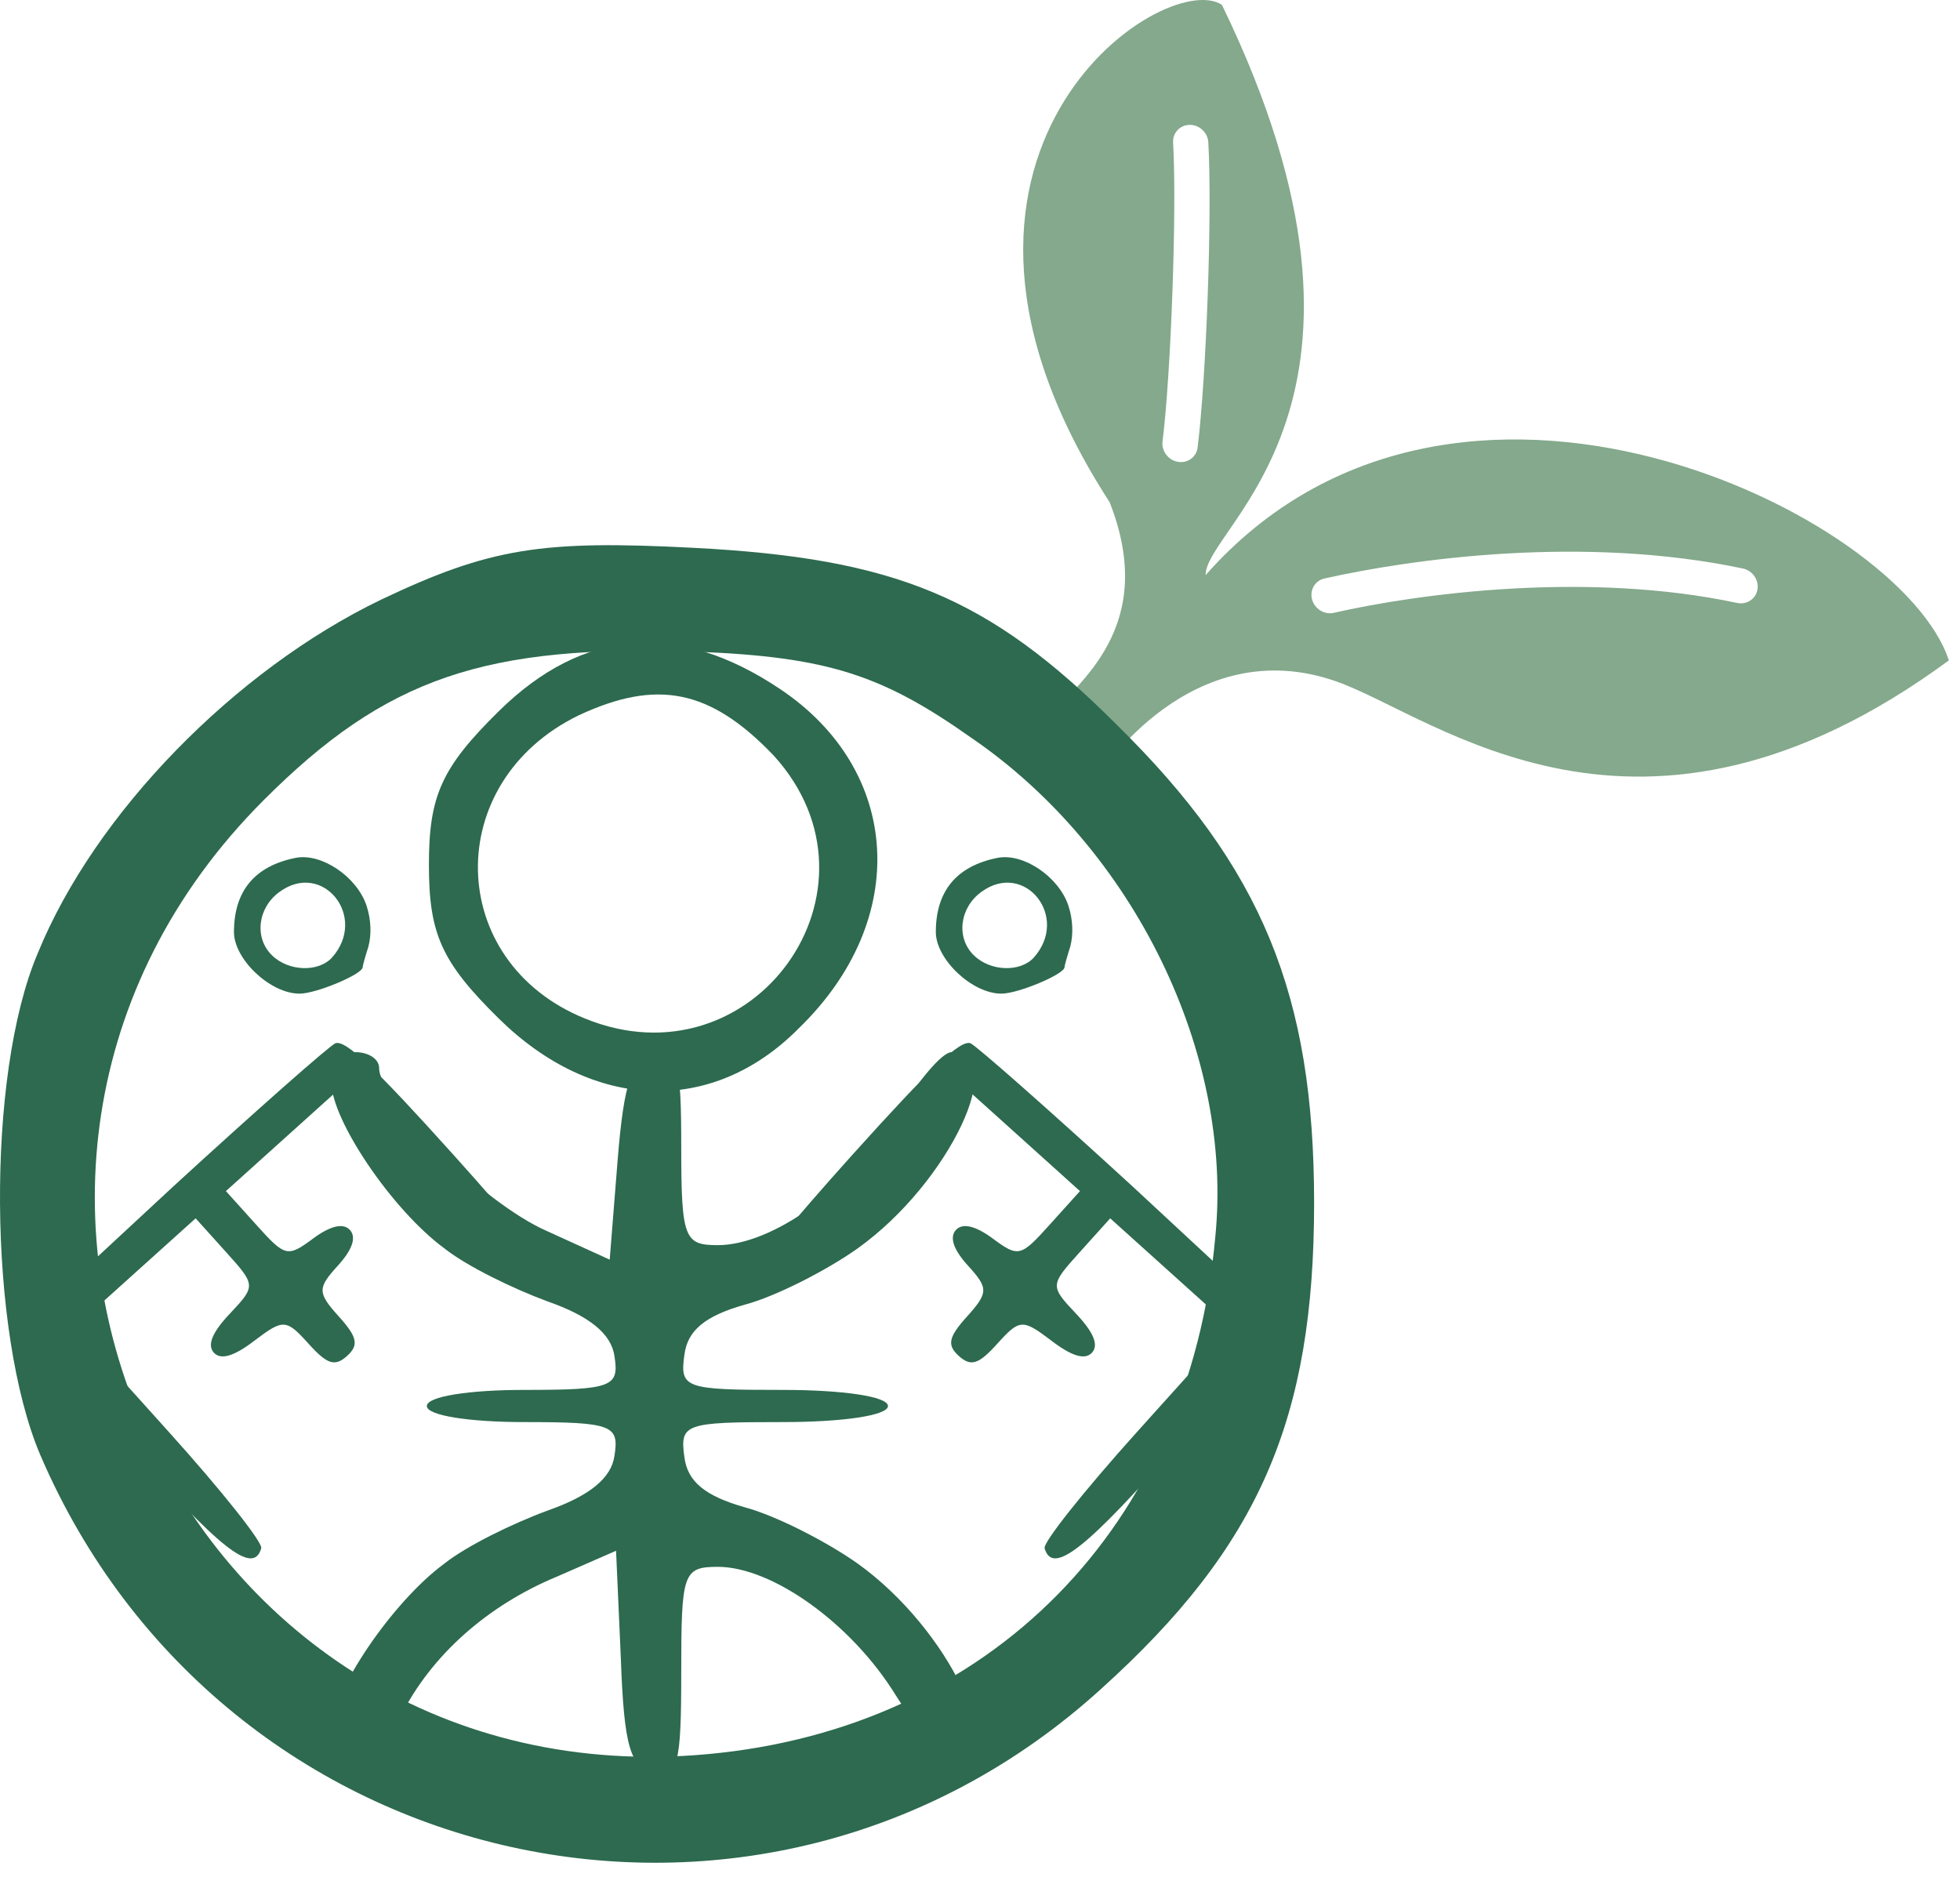
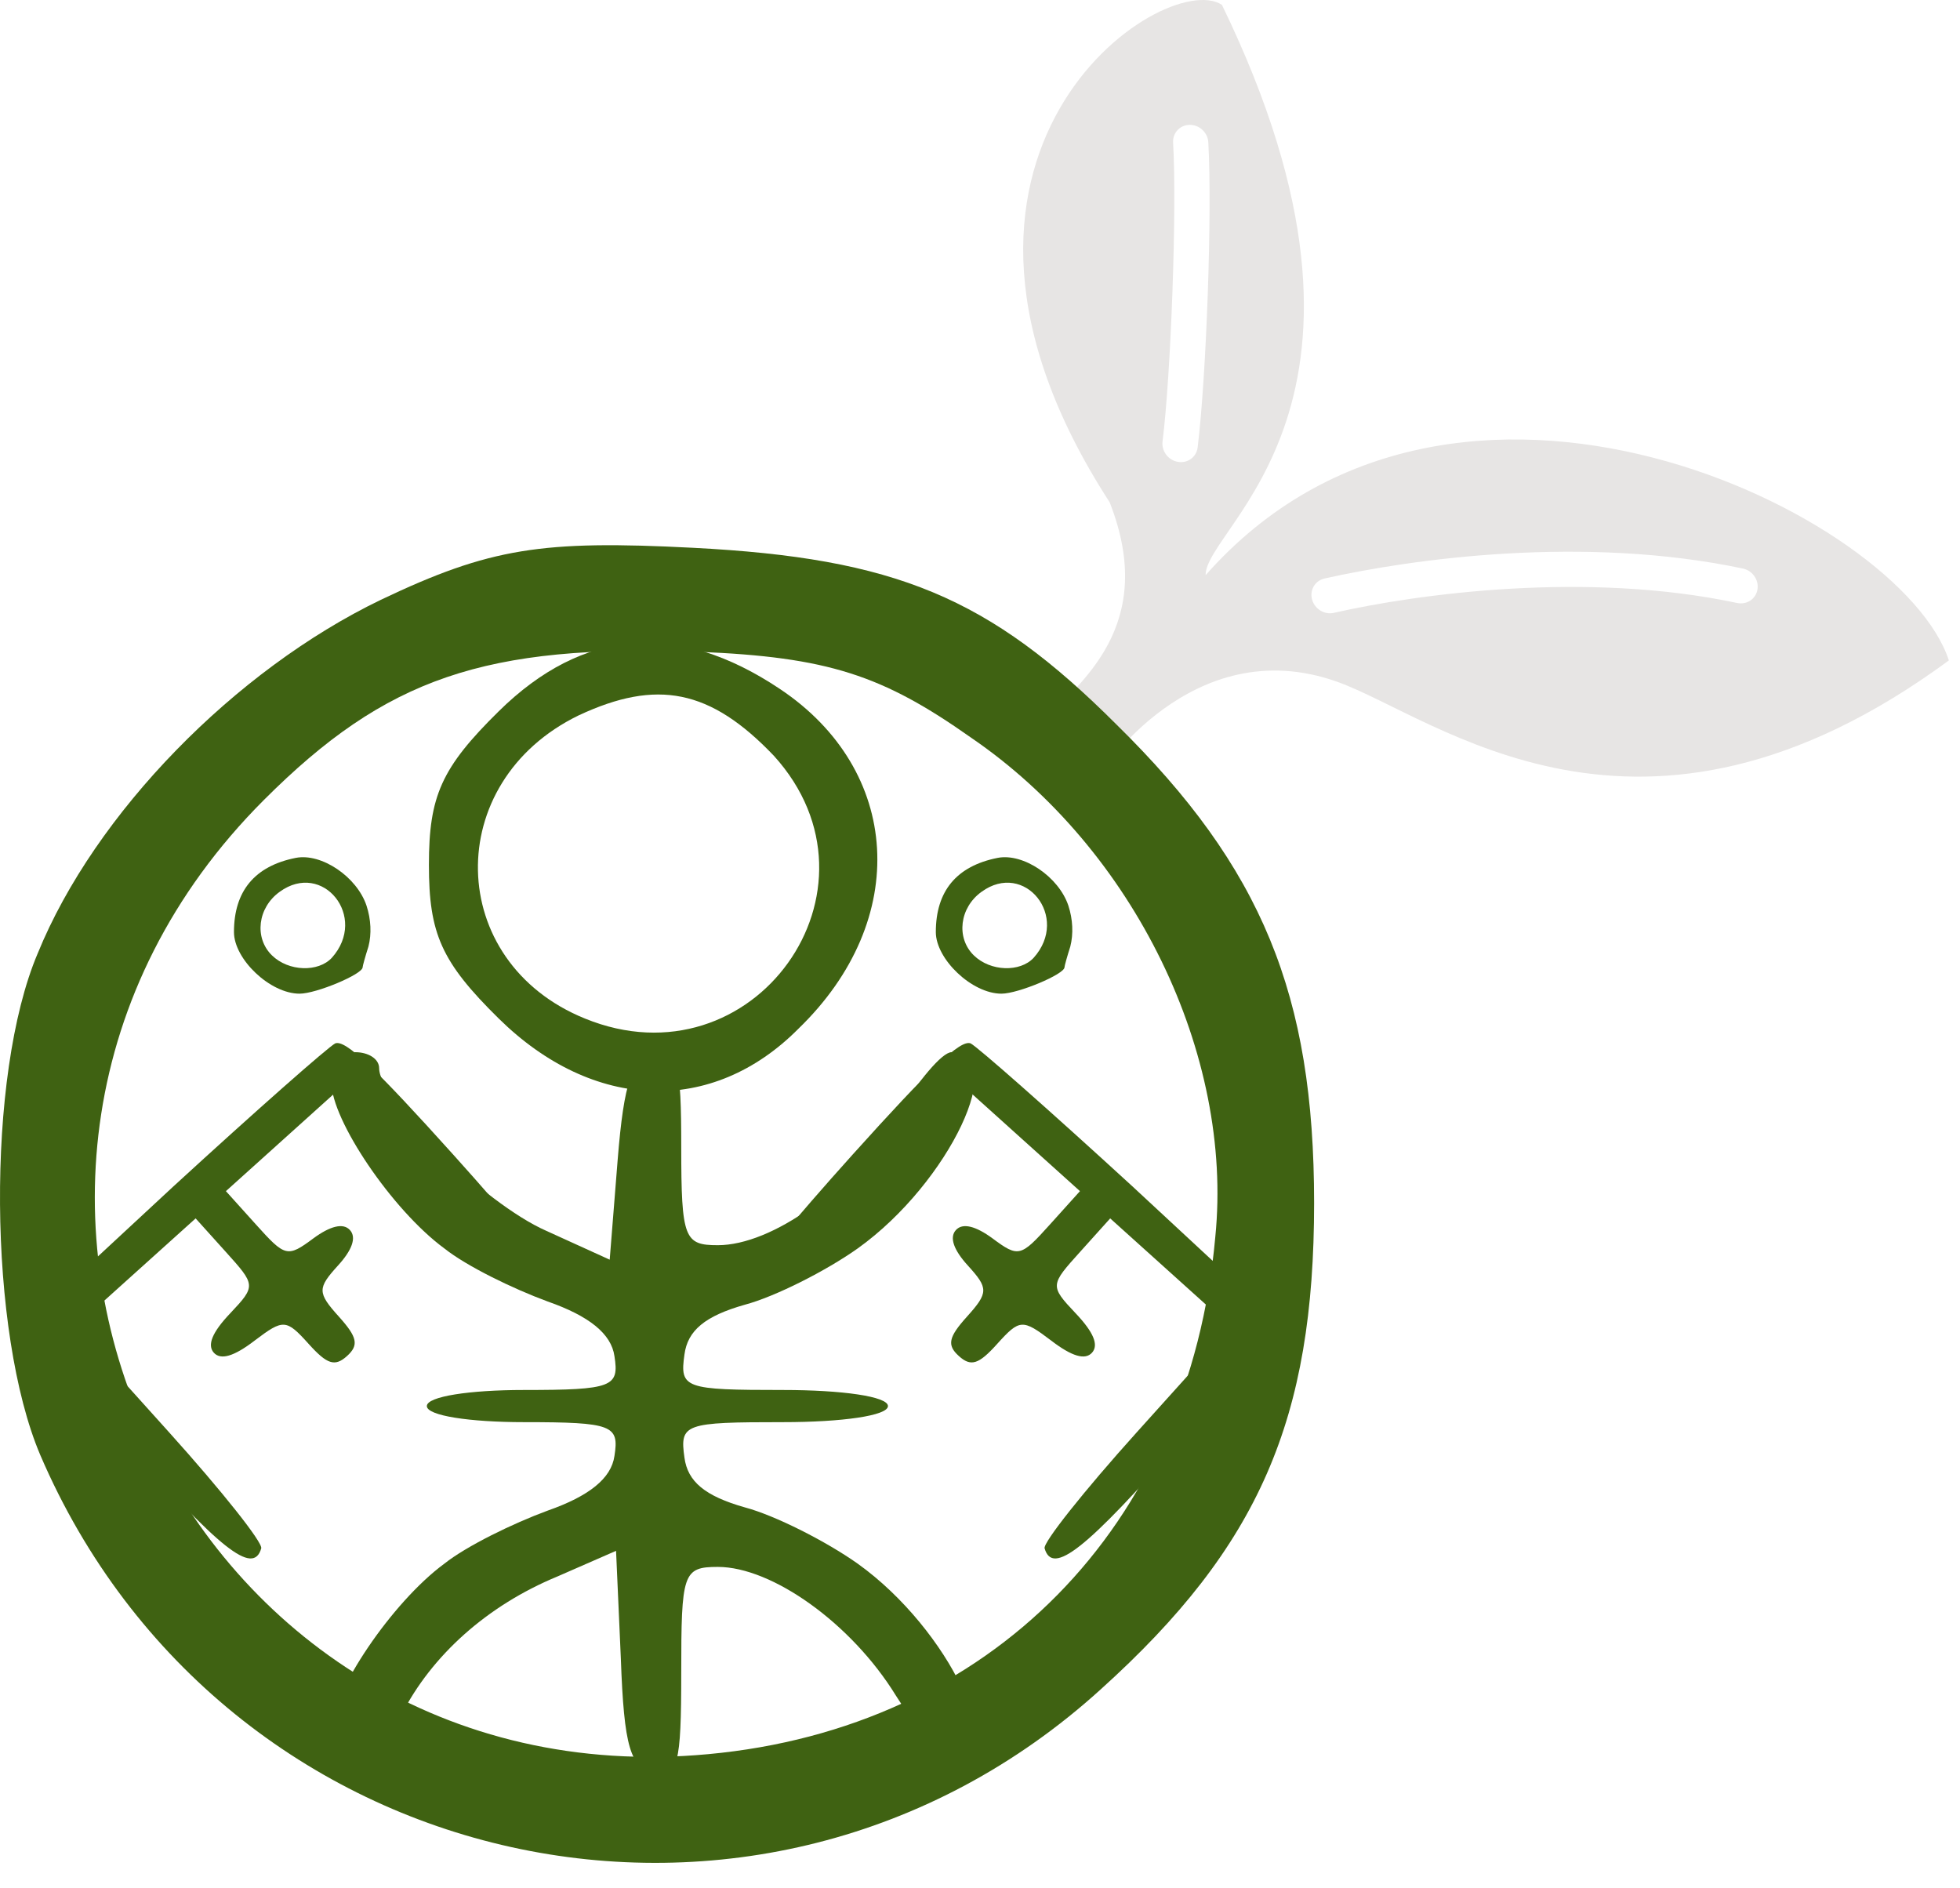
<svg xmlns="http://www.w3.org/2000/svg" width="54" height="52" viewBox="0 0 54 52" fill="none">
-   <path d="M26.741 28.742C26.924 28.832 28.922 30.594 31.196 32.678L35.307 36.494L32.574 39.655C29.933 42.672 28.999 43.416 28.78 42.654C28.732 42.497 29.869 41.068 31.313 39.463L33.921 36.566L32.254 35.065L30.587 33.564L29.762 34.481C28.936 35.398 28.917 35.419 29.632 36.176C30.136 36.705 30.274 37.055 30.086 37.264C29.898 37.472 29.536 37.372 28.956 36.926C28.171 36.332 28.092 36.336 27.472 37.023C26.966 37.586 26.751 37.657 26.418 37.357C26.084 37.056 26.132 36.836 26.639 36.273C27.239 35.606 27.233 35.487 26.664 34.862C26.285 34.445 26.147 34.095 26.335 33.886C26.523 33.678 26.885 33.778 27.34 34.112C28.063 34.65 28.121 34.627 28.928 33.73L29.754 32.814L28.191 31.406L26.628 29.999L24.02 32.896C21.956 35.188 21.33 35.757 21.026 35.634C20.803 35.546 20.615 35.377 20.609 35.259C20.622 35.119 21.891 33.583 23.486 31.812C25.644 29.415 26.457 28.638 26.741 28.742Z" fill="#2D6A4F" />
-   <path d="M9.237 28.742C9.054 28.832 7.055 30.594 4.782 32.678L0.67 36.494L3.403 39.655C6.045 42.672 6.979 43.416 7.197 42.654C7.245 42.497 6.109 41.068 4.664 39.463L2.056 36.566L3.723 35.065L5.39 33.564L6.216 34.481C7.042 35.398 7.06 35.419 6.346 36.176C5.841 36.705 5.704 37.055 5.891 37.264C6.079 37.472 6.442 37.372 7.021 36.926C7.807 36.332 7.886 36.336 8.505 37.023C9.012 37.586 9.226 37.657 9.56 37.357C9.893 37.056 9.845 36.836 9.339 36.273C8.738 35.606 8.745 35.487 9.313 34.862C9.693 34.445 9.83 34.095 9.642 33.886C9.455 33.678 9.092 33.778 8.638 34.112C7.915 34.65 7.856 34.627 7.05 33.73L6.224 32.814L7.787 31.406L9.35 29.999L11.958 32.896C14.022 35.188 14.647 35.757 14.952 35.634C15.175 35.546 15.362 35.377 15.368 35.259C15.356 35.119 14.086 33.583 12.491 31.812C10.334 29.415 9.52 28.638 9.237 28.742Z" fill="#2D6A4F" />
-   <path d="M13.741 19.594C12.157 21.153 11.817 21.933 11.817 23.826C11.817 25.72 12.157 26.5 13.741 28.059C16.343 30.621 19.623 30.732 21.999 28.337C25.11 25.33 24.828 21.209 21.49 18.981C18.662 17.087 16.06 17.31 13.741 19.594ZM21.32 20.819C24.658 24.495 20.755 29.953 16.116 28.059C12.27 26.5 12.157 21.543 15.947 19.705C18.096 18.703 19.567 18.981 21.32 20.819Z" fill="#2D6A4F" />
-   <path d="M9.132 29.828C9.132 30.847 10.796 33.328 12.242 34.391C12.855 34.879 14.126 35.499 15.089 35.854C16.228 36.252 16.842 36.74 16.929 37.36C17.061 38.202 16.885 38.291 14.432 38.291C12.943 38.291 11.76 38.468 11.76 38.734C11.76 39 12.943 39.177 14.432 39.177C16.885 39.177 17.061 39.266 16.929 40.107C16.842 40.728 16.228 41.215 15.089 41.614C14.126 41.968 12.855 42.589 12.242 43.076C10.796 44.14 9.132 46.621 9.132 47.64C9.132 48.881 10.358 48.659 11.059 47.241C11.892 45.602 13.425 44.228 15.352 43.431L16.973 42.722L17.105 45.69C17.192 48.127 17.367 48.703 18.024 48.836C18.681 48.969 18.769 48.615 18.769 46.089C18.769 43.342 18.813 43.165 19.777 43.165C21.266 43.165 23.456 44.716 24.683 46.709C25.296 47.684 25.953 48.482 26.216 48.482C27.837 48.482 26.172 44.893 23.631 43.076C22.755 42.456 21.354 41.747 20.521 41.525C19.426 41.215 18.944 40.816 18.857 40.152C18.725 39.221 18.857 39.177 21.573 39.177C23.194 39.177 24.464 39 24.464 38.734C24.464 38.468 23.194 38.291 21.573 38.291C18.857 38.291 18.725 38.246 18.857 37.316C18.944 36.651 19.426 36.252 20.521 35.942C21.354 35.721 22.755 35.012 23.631 34.391C26.172 32.575 27.837 28.986 26.216 28.986C25.953 28.986 25.296 29.783 24.683 30.758C23.456 32.752 21.266 34.303 19.777 34.303C18.857 34.303 18.769 34.126 18.769 31.6C18.769 29.296 18.681 28.941 18.024 29.074C17.411 29.163 17.192 29.783 17.017 31.954L16.798 34.702L15.046 33.904C13.337 33.151 10.446 30.315 10.446 29.429C10.446 29.163 10.139 28.986 9.789 28.986C9.438 28.986 9.132 29.34 9.132 29.828Z" fill="#2D6A4F" />
-   <path d="M29.435 24.949C29.169 24.152 28.194 23.494 27.485 23.633C26.35 23.858 25.783 24.551 25.783 25.677C25.783 26.421 26.776 27.374 27.591 27.374C28.052 27.374 29.328 26.837 29.328 26.647C29.328 26.612 29.399 26.352 29.488 26.075C29.576 25.729 29.559 25.33 29.435 24.949ZM28.477 26.387C28.105 26.785 27.29 26.768 26.829 26.317C26.333 25.832 26.439 25.001 27.042 24.568C28.229 23.702 29.488 25.261 28.477 26.387Z" fill="#2D6A4F" />
-   <path d="M10.098 24.949C9.832 24.152 8.857 23.494 8.148 23.633C7.014 23.858 6.446 24.551 6.446 25.677C6.446 26.421 7.439 27.374 8.254 27.374C8.715 27.374 9.991 26.837 9.991 26.647C9.991 26.612 10.062 26.352 10.151 26.075C10.24 25.729 10.222 25.33 10.098 24.949ZM9.141 26.387C8.768 26.785 7.953 26.768 7.492 26.317C6.996 25.832 7.102 25.001 7.705 24.568C8.892 23.702 10.151 25.261 9.141 26.387Z" fill="#2D6A4F" />
-   <path d="M33.216 15.844C33.197 14.492 39.004 11.129 33.665 0.133C32.072 -0.912 24.362 4.243 30.572 13.836C31.914 17.253 29.736 18.817 28.737 19.885L30.294 21.341C30.294 21.341 32.825 17.358 36.832 18.778C39.557 19.745 45.157 24.475 53.693 18.193C52.381 14.174 40.059 8.092 33.216 15.844ZM32.453 12.723C32.186 12.678 31.997 12.427 32.029 12.163C32.26 10.328 32.428 5.756 32.32 3.929C32.304 3.661 32.509 3.442 32.777 3.44C33.045 3.437 33.276 3.652 33.29 3.92C33.401 5.865 33.235 10.385 32.996 12.328C32.963 12.592 32.72 12.769 32.453 12.723ZM47.861 16.611C43.72 15.727 39.072 16.355 36.747 16.883C36.489 16.942 36.221 16.777 36.149 16.516C36.078 16.255 36.23 15.996 36.49 15.937C38.913 15.393 43.639 14.737 48.019 15.662C48.285 15.718 48.463 15.976 48.42 16.238C48.377 16.5 48.127 16.666 47.861 16.611Z" fill="#84A98C" />
-   <path d="M10.493 16.523C6.482 18.457 2.615 22.396 1.039 26.264C-0.393 29.63 -0.322 36.72 1.111 40.086C6.124 51.76 20.95 55.055 30.332 46.532C34.701 42.593 36.205 39.084 36.205 33.139C36.205 27.409 34.773 23.9 30.762 19.961C27.252 16.451 24.674 15.377 19.088 15.091C14.934 14.876 13.501 15.091 10.493 16.523ZM26.751 20.319C31.263 23.399 33.985 29.057 33.483 34.07C32.767 42.092 27.252 47.606 19.517 48.323C4.978 49.683 -3.043 32.351 7.27 22.038C10.636 18.672 13.358 17.741 19.231 17.956C22.812 18.099 24.316 18.6 26.751 20.319Z" fill="#2D6A4F" />
+   <path d="M26.741 28.744C26.924 28.833 28.922 30.595 31.196 32.68L35.307 36.495L32.574 39.657C29.933 42.675 28.999 43.419 28.78 42.656C28.732 42.499 29.869 41.069 31.313 39.465L33.921 36.568L32.254 35.067L30.587 33.566L29.762 34.483C28.936 35.4 28.917 35.42 29.632 36.177C30.136 36.707 30.274 37.057 30.086 37.266C29.898 37.474 29.536 37.374 28.956 36.928C28.171 36.333 28.092 36.337 27.472 37.025C26.966 37.588 26.751 37.659 26.418 37.358C26.084 37.058 26.132 36.837 26.639 36.275C27.239 35.608 27.233 35.489 26.664 34.863C26.285 34.447 26.147 34.096 26.335 33.888C26.523 33.679 26.885 33.78 27.34 34.113C28.063 34.651 28.121 34.628 28.928 33.732L29.754 32.815L28.191 31.408L26.628 30L24.02 32.897C21.956 35.19 21.33 35.759 21.026 35.636C20.803 35.548 20.615 35.379 20.609 35.26C20.622 35.121 21.891 33.585 23.486 31.813C25.644 29.417 26.457 28.639 26.741 28.744Z" fill="#3F6212" />
+   <path d="M9.237 28.744C9.054 28.833 7.055 30.595 4.782 32.68L0.67 36.495L3.403 39.657C6.045 42.675 6.979 43.419 7.197 42.656C7.245 42.499 6.109 41.069 4.664 39.465L2.056 36.568L3.723 35.067L5.39 33.566L6.216 34.483C7.042 35.4 7.06 35.42 6.346 36.177C5.841 36.707 5.704 37.057 5.891 37.266C6.079 37.474 6.442 37.374 7.021 36.928C7.807 36.333 7.886 36.337 8.505 37.025C9.012 37.588 9.226 37.659 9.56 37.358C9.893 37.058 9.845 36.837 9.339 36.275C8.738 35.608 8.745 35.489 9.313 34.863C9.693 34.447 9.83 34.096 9.642 33.888C9.455 33.679 9.092 33.78 8.638 34.113C7.915 34.651 7.856 34.628 7.05 33.732L6.224 32.815L7.787 31.408L9.35 30L11.958 32.897C14.022 35.19 14.647 35.759 14.952 35.636C15.175 35.548 15.362 35.379 15.368 35.26C15.356 35.121 14.086 33.585 12.491 31.813C10.334 29.417 9.52 28.639 9.237 28.744Z" fill="#3F6212" />
+   <path d="M13.741 19.595C12.157 21.154 11.817 21.934 11.817 23.827C11.817 25.721 12.157 26.501 13.741 28.06C16.343 30.622 19.623 30.734 21.999 28.339C25.11 25.331 24.828 21.21 21.49 18.982C18.662 17.088 16.06 17.311 13.741 19.595ZM21.32 20.82C24.658 24.496 20.755 29.954 16.116 28.06C12.27 26.501 12.157 21.544 15.947 19.706C18.096 18.703 19.567 18.982 21.32 20.82Z" fill="#3F6212" />
+   <path d="M9.132 29.829C9.132 30.848 10.796 33.33 12.242 34.393C12.855 34.881 14.126 35.501 15.089 35.855C16.228 36.254 16.842 36.742 16.929 37.362C17.061 38.204 16.885 38.293 14.432 38.293C12.943 38.293 11.76 38.47 11.76 38.736C11.76 39.002 12.943 39.179 14.432 39.179C16.885 39.179 17.061 39.267 16.929 40.109C16.842 40.73 16.228 41.217 15.089 41.616C14.126 41.971 12.855 42.591 12.242 43.078C10.796 44.142 9.132 46.623 9.132 47.642C9.132 48.883 10.358 48.662 11.059 47.244C11.892 45.604 13.425 44.23 15.352 43.433L16.973 42.724L17.105 45.693C17.192 48.13 17.367 48.706 18.024 48.839C18.681 48.972 18.769 48.617 18.769 46.092C18.769 43.344 18.813 43.167 19.777 43.167C21.266 43.167 23.456 44.718 24.683 46.712C25.296 47.687 25.953 48.484 26.216 48.484C27.837 48.484 26.172 44.895 23.631 43.078C22.755 42.458 21.354 41.749 20.521 41.527C19.426 41.217 18.944 40.818 18.857 40.154C18.725 39.223 18.857 39.179 21.573 39.179C23.194 39.179 24.464 39.002 24.464 38.736C24.464 38.47 23.194 38.293 21.573 38.293C18.857 38.293 18.725 38.248 18.857 37.318C18.944 36.653 19.426 36.254 20.521 35.944C21.354 35.722 22.755 35.014 23.631 34.393C26.172 32.576 27.837 28.987 26.216 28.987C25.953 28.987 25.296 29.785 24.683 30.759C23.456 32.754 21.266 34.304 19.777 34.304C18.857 34.304 18.769 34.127 18.769 31.602C18.769 29.297 18.681 28.943 18.024 29.076C17.411 29.164 17.192 29.785 17.017 31.956L16.798 34.703L15.046 33.906C13.337 33.152 10.446 30.316 10.446 29.43C10.446 29.164 10.139 28.987 9.789 28.987C9.438 28.987 9.132 29.342 9.132 29.829Z" fill="#3F6212" />
+   <path d="M29.435 24.95C29.169 24.154 28.194 23.495 27.485 23.634C26.35 23.859 25.783 24.552 25.783 25.678C25.783 26.423 26.776 27.375 27.591 27.375C28.052 27.375 29.328 26.838 29.328 26.648C29.328 26.613 29.399 26.354 29.488 26.076C29.576 25.73 29.559 25.331 29.435 24.95ZM28.477 26.388C28.105 26.787 27.29 26.769 26.829 26.319C26.333 25.834 26.439 25.002 27.042 24.569C28.229 23.703 29.488 25.262 28.477 26.388Z" fill="#3F6212" />
+   <path d="M10.098 24.95C9.832 24.154 8.857 23.495 8.148 23.634C7.014 23.859 6.446 24.552 6.446 25.678C6.446 26.423 7.439 27.375 8.254 27.375C8.715 27.375 9.991 26.838 9.991 26.648C9.991 26.613 10.062 26.354 10.151 26.076C10.24 25.73 10.222 25.331 10.098 24.95ZM9.141 26.388C8.768 26.787 7.953 26.769 7.492 26.319C6.996 25.834 7.102 25.002 7.705 24.569C8.892 23.703 10.151 25.262 9.141 26.388Z" fill="#3F6212" />
+   <path d="M33.216 15.845C33.198 14.492 39.004 11.13 33.665 0.133C32.072 -0.912 24.362 4.244 30.572 13.837C31.914 17.253 29.736 18.818 28.737 19.886L30.294 21.343C30.294 21.343 32.825 17.359 36.832 18.779C39.557 19.746 45.157 24.476 53.693 18.194C52.381 14.174 40.059 8.092 33.216 15.845ZM32.453 12.724C32.186 12.679 31.997 12.427 32.029 12.163C32.26 10.329 32.428 5.756 32.32 3.929C32.304 3.661 32.509 3.442 32.777 3.44C33.045 3.437 33.276 3.653 33.29 3.92C33.401 5.865 33.235 10.385 32.996 12.329C32.963 12.592 32.72 12.77 32.453 12.724ZM47.861 16.612C43.72 15.728 39.072 16.356 36.747 16.884C36.489 16.942 36.221 16.778 36.149 16.517C36.078 16.256 36.23 15.997 36.49 15.938C38.913 15.394 43.639 14.737 48.019 15.663C48.285 15.719 48.463 15.977 48.42 16.239C48.377 16.501 48.127 16.667 47.861 16.612Z" fill="#E7E5E4" />
+   <path d="M10.493 16.524C6.482 18.458 2.615 22.397 1.039 26.265C-0.393 29.631 -0.322 36.722 1.111 40.088C6.124 51.763 20.95 55.058 30.332 46.535C34.701 42.595 36.205 39.086 36.205 33.141C36.205 27.411 34.773 23.901 30.762 19.962C27.252 16.452 24.674 15.378 19.088 15.091C14.934 14.877 13.501 15.091 10.493 16.524ZM26.751 20.32C31.263 23.4 33.985 29.058 33.483 34.072C32.767 42.094 27.252 47.609 19.517 48.325C4.978 49.686 -3.043 32.353 7.27 22.039C10.636 18.673 13.358 17.742 19.231 17.956C22.812 18.1 24.316 18.601 26.751 20.32Z" fill="#3F6212" />
</svg>
